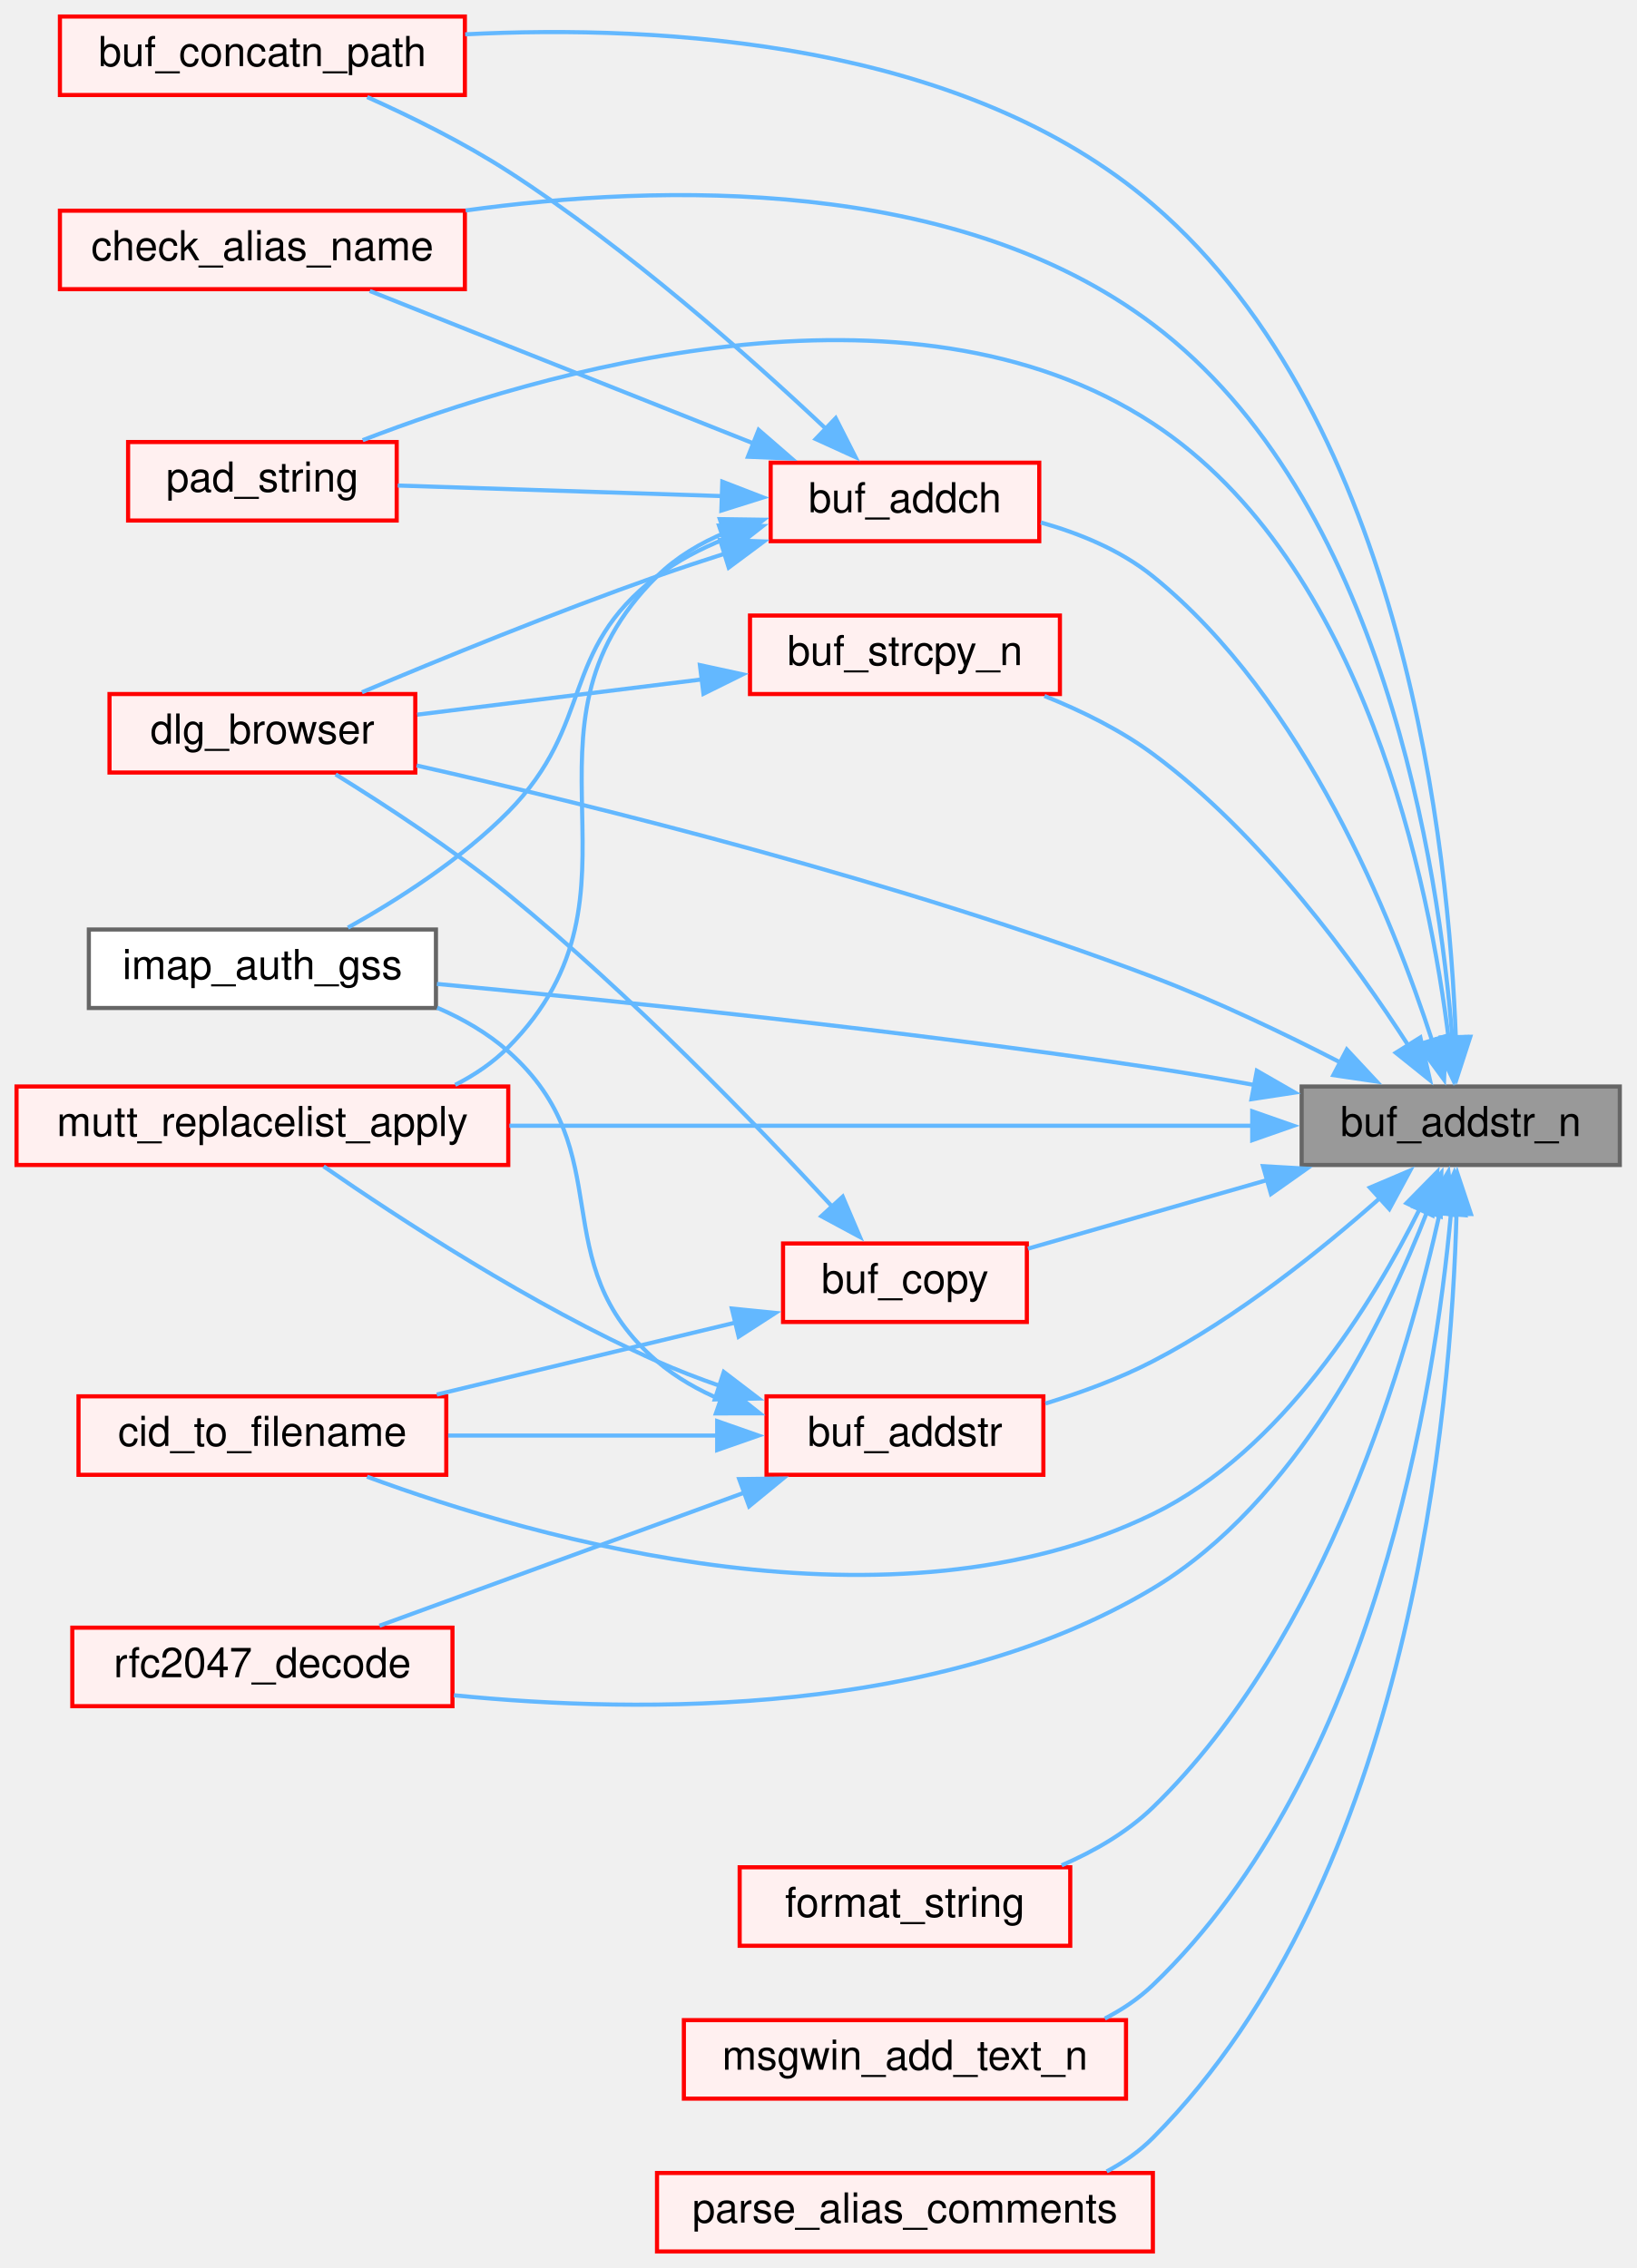
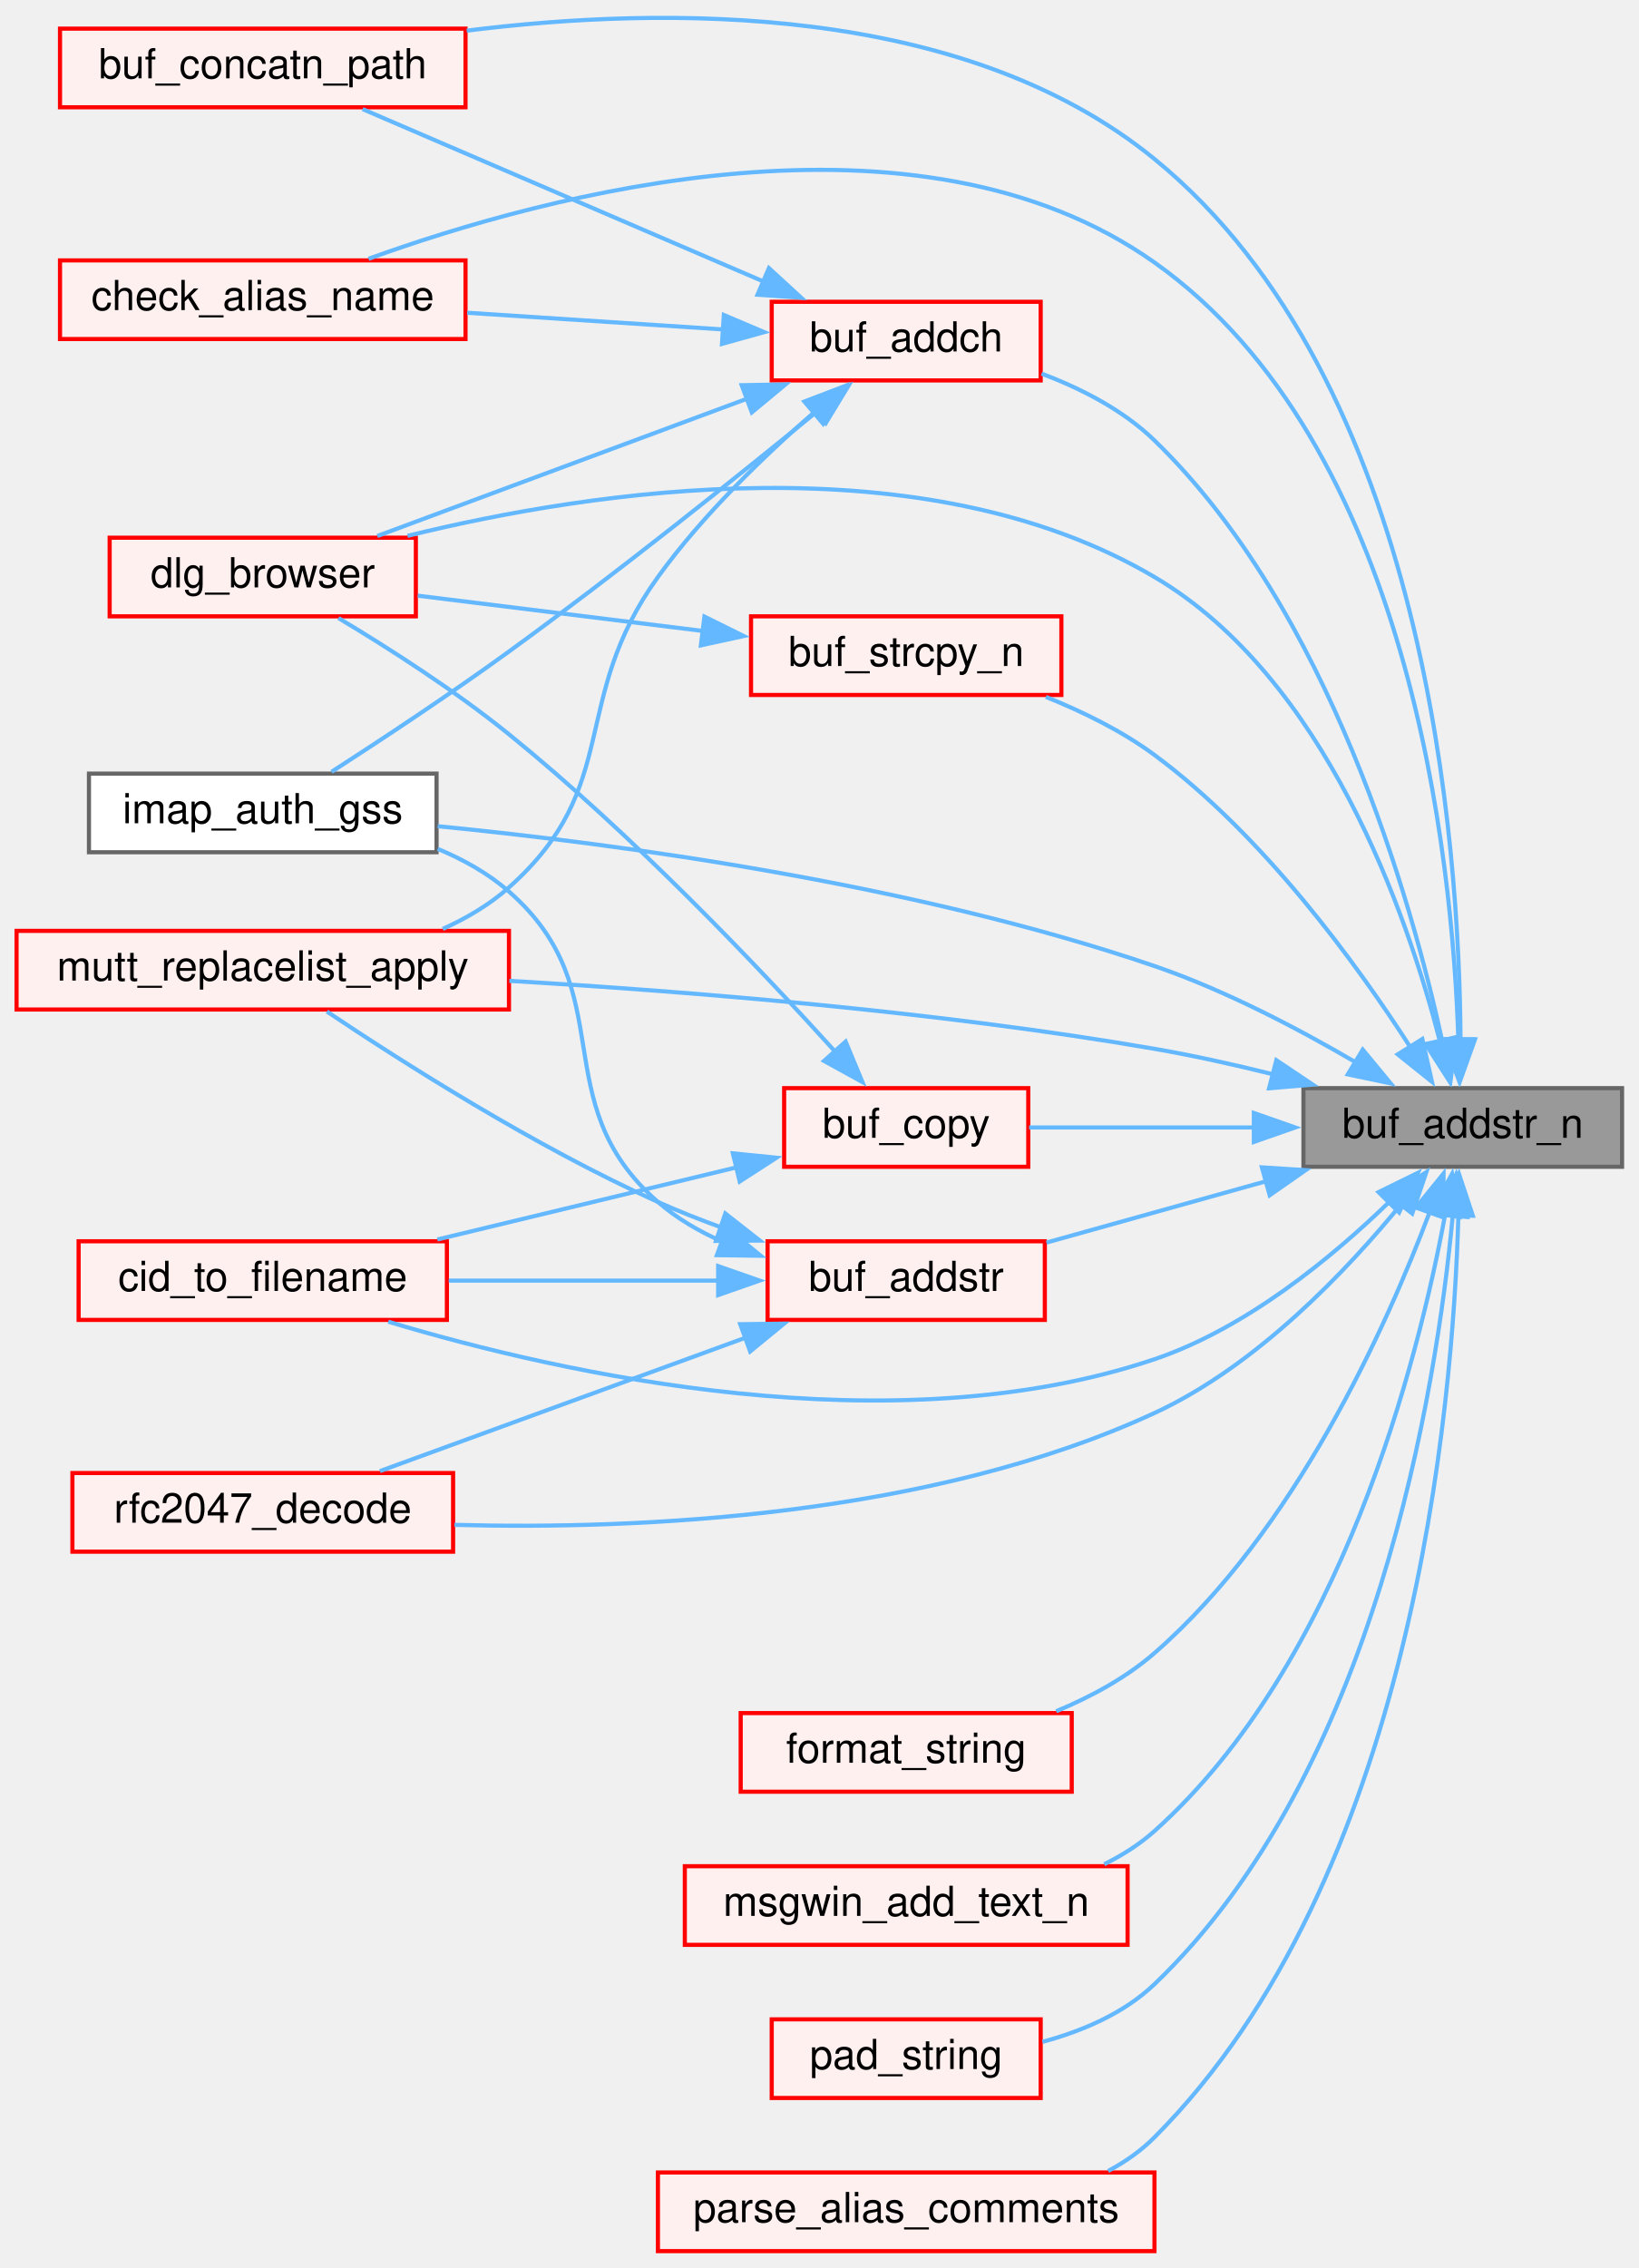
- <svg xmlns="http://www.w3.org/2000/svg" xmlns:xlink="http://www.w3.org/1999/xlink" width="396pt" height="549pt" viewBox="0.00 0.00 396.00 549.00">
-   <g id="graph0" class="graph" transform="scale(1 1) rotate(0) translate(4 545)">
+ <svg xmlns="http://www.w3.org/2000/svg" xmlns:xlink="http://www.w3.org/1999/xlink" width="396pt" height="548pt" viewBox="0.00 0.00 396.00 547.84">
+   <g id="graph0" class="graph" transform="scale(1 1) rotate(0) translate(4 543.84)">
    <g id="node1" class="node">
      <g id="a_node1">
        <a xlink:title="Add a string to a Buffer, expanding it if necessary.">
-           <polygon fill="#999999" stroke="#666666" points="388,-282 311,-282 311,-263 388,-263 388,-282" />
-           <text text-anchor="middle" x="349.5" y="-270" font-family="Helvetica,sans-Serif" font-size="10.00">buf_addstr_n</text>
+           <polygon fill="#999999" stroke="#666666" points="388,-281 311,-281 311,-262 388,-262 388,-281" />
+           <text text-anchor="middle" x="349.5" y="-269" font-family="Helvetica,sans-Serif" font-size="10.00">buf_addstr_n</text>
        </a>
      </g>
    </g>
    <g id="node2" class="node">
      <g id="a_node2">
        <a xlink:href="buffer_8c.html#a9765efbb7f2c32e46fb1cb271a02ba20" target="_top" xlink:title="Add a single character to a Buffer.">
-           <polygon fill="#fff0f0" stroke="red" points="247.5,-433 182.5,-433 182.5,-414 247.5,-414 247.5,-433" />
-           <text text-anchor="middle" x="215" y="-421" font-family="Helvetica,sans-Serif" font-size="10.00">buf_addch</text>
+           <polygon fill="#fff0f0" stroke="red" points="247.5,-471 182.5,-471 182.5,-452 247.5,-452 247.5,-471" />
+           <text text-anchor="middle" x="215" y="-459" font-family="Helvetica,sans-Serif" font-size="10.00">buf_addch</text>
        </a>
      </g>
    </g>
    <g id="edge1" class="edge">
-       <path fill="none" stroke="#63b8ff" d="M342.57,-293.11C333.09,-322.37 311.77,-375.71 275,-405.5 267.26,-411.77 257.36,-415.86 247.89,-418.53" />
-       <polygon fill="#63b8ff" stroke="#63b8ff" points="345.89,-294.21 345.47,-283.63 339.2,-292.16 345.89,-294.21" />
+       <path fill="none" stroke="#63b8ff" d="M344.58,-292.22C337.03,-326.78 317.31,-396.46 275,-437.5 267.46,-444.81 257.39,-450 247.71,-453.64" />
+       <polygon fill="#63b8ff" stroke="#63b8ff" points="347.96,-293.17 346.53,-282.67 341.1,-291.77 347.96,-293.17" />
    </g>
    <g id="node3" class="node">
      <g id="a_node3">
        <a xlink:href="buffer_8c.html#a790eb01e3d4134cf179573893840ab7c" target="_top" xlink:title="Join a directory name and a filename.">
-           <polygon fill="#fff0f0" stroke="red" points="108.5,-541 10.5,-541 10.5,-522 108.5,-522 108.5,-541" />
-           <text text-anchor="middle" x="59.5" y="-529" font-family="Helvetica,sans-Serif" font-size="10.00">buf_concatn_path</text>
-         </a>
-       </g>
-     </g>
-     <g id="edge13" class="edge">
-       <path fill="none" stroke="#63b8ff" d="M348.31,-293.9C346.67,-338.8 336.09,-443.06 275,-495.5 229.01,-534.97 156.38,-539.1 108.58,-536.69" />
-       <polygon fill="#63b8ff" stroke="#63b8ff" points="351.81,-294.03 348.54,-283.95 344.81,-293.87 351.81,-294.03" />
+           <polygon fill="#fff0f0" stroke="red" points="108.5,-537 10.5,-537 10.5,-518 108.5,-518 108.5,-537" />
+           <text text-anchor="middle" x="59.5" y="-525" font-family="Helvetica,sans-Serif" font-size="10.00">buf_concatn_path</text>
+         </a>
+       </g>
+     </g>
+     <g id="edge12" class="edge">
+       <path fill="none" stroke="#63b8ff" d="M348.96,-292.66C348.71,-339.44 340.9,-451.74 275,-505.5 228.59,-543.36 156.4,-542.49 108.79,-536.51" />
+       <polygon fill="#63b8ff" stroke="#63b8ff" points="352.46,-292.79 348.88,-282.82 345.46,-292.85 352.46,-292.79" />
    </g>
    <g id="node4" class="node">
      <g id="a_node4">
        <a xlink:href="alias_8c.html#a18372c1fbfd0cb8ed8f2ce72d4eeb066" target="_top" xlink:title="Sanity-check an alias name.">
-           <polygon fill="#fff0f0" stroke="red" points="108.5,-494 10.5,-494 10.5,-475 108.5,-475 108.5,-494" />
-           <text text-anchor="middle" x="59.5" y="-482" font-family="Helvetica,sans-Serif" font-size="10.00">check_alias_name</text>
-         </a>
-       </g>
-     </g>
-     <g id="edge19" class="edge">
-       <path fill="none" stroke="#63b8ff" d="M347.47,-293.72C344.23,-334.71 330.79,-424.43 275,-466.5 227.41,-502.39 155.86,-500.55 108.67,-494.05" />
-       <polygon fill="#63b8ff" stroke="#63b8ff" points="350.96,-293.96 348.11,-283.76 343.98,-293.51 350.96,-293.96" />
+           <polygon fill="#fff0f0" stroke="red" points="108.5,-481 10.5,-481 10.5,-462 108.5,-462 108.5,-481" />
+           <text text-anchor="middle" x="59.5" y="-469" font-family="Helvetica,sans-Serif" font-size="10.00">check_alias_name</text>
+         </a>
+       </g>
+     </g>
+     <g id="edge18" class="edge">
+       <path fill="none" stroke="#63b8ff" d="M348.44,-292.65C347.03,-336.46 336.86,-436.68 275,-480.5 217.52,-521.22 128,-496.91 85.07,-481.39" />
+       <polygon fill="#63b8ff" stroke="#63b8ff" points="351.94,-292.79 348.62,-282.73 344.94,-292.66 351.94,-292.79" />
    </g>
    <g id="node5" class="node">
      <g id="a_node5">
        <a xlink:href="group__gui__dlg.html#ga0772d3d88c6b65815188e5d56d1498fb" target="_top" xlink:title="Let the user select a file -.">
-           <polygon fill="#fff0f0" stroke="red" points="96.5,-377 22.5,-377 22.5,-358 96.5,-358 96.5,-377" />
-           <text text-anchor="middle" x="59.5" y="-365" font-family="Helvetica,sans-Serif" font-size="10.00">dlg_browser</text>
-         </a>
-       </g>
-     </g>
-     <g id="edge21" class="edge">
-       <path fill="none" stroke="#63b8ff" d="M320.42,-287.79C306.95,-294.73 290.41,-302.66 275,-308.5 213.96,-331.61 140.03,-349.92 96.83,-359.7" />
-       <polygon fill="#63b8ff" stroke="#63b8ff" points="321.93,-290.95 329.16,-283.2 318.68,-284.75 321.93,-290.95" />
+           <polygon fill="#fff0f0" stroke="red" points="96.5,-414 22.5,-414 22.5,-395 96.5,-395 96.5,-414" />
+           <text text-anchor="middle" x="59.5" y="-402" font-family="Helvetica,sans-Serif" font-size="10.00">dlg_browser</text>
+         </a>
+       </g>
+     </g>
+     <g id="edge20" class="edge">
+       <path fill="none" stroke="#63b8ff" d="M343.98,-292.33C336.04,-323.22 316.34,-380.11 275,-404.5 218.87,-437.61 139.24,-425.45 94.48,-414.44" />
+       <polygon fill="#63b8ff" stroke="#63b8ff" points="347.37,-293.21 346.27,-282.68 340.56,-291.6 347.37,-293.21" />
    </g>
    <g id="node6" class="node">
      <g id="a_node6">
        <a xlink:href="group__imap__authenticate.html#ga203bd1c72cb86256613c10cb0c8e1c82" target="_top" xlink:title="GSS Authentication support - Implements ImapAuth::authenticate() -.">
-           <polygon fill="white" stroke="#666666" points="101.5,-320 17.5,-320 17.5,-301 101.5,-301 101.5,-320" />
-           <text text-anchor="middle" x="59.5" y="-308" font-family="Helvetica,sans-Serif" font-size="10.00">imap_auth_gss</text>
-         </a>
-       </g>
-     </g>
-     <g id="edge23" class="edge">
-       <path fill="none" stroke="#63b8ff" d="M299.79,-282.32C291.53,-283.83 283.04,-285.29 275,-286.5 214.98,-295.56 145.02,-302.76 101.74,-306.83" />
-       <polygon fill="#63b8ff" stroke="#63b8ff" points="300.16,-285.81 309.34,-280.53 298.86,-278.93 300.16,-285.81" />
+           <polygon fill="white" stroke="#666666" points="101.5,-357 17.5,-357 17.5,-338 101.5,-338 101.5,-357" />
+           <text text-anchor="middle" x="59.5" y="-345" font-family="Helvetica,sans-Serif" font-size="10.00">imap_auth_gss</text>
+         </a>
+       </g>
+     </g>
+     <g id="edge22" class="edge">
+       <path fill="none" stroke="#63b8ff" d="M323.65,-287.23C309.81,-295.33 291.99,-304.69 275,-310.5 216.71,-330.42 145.69,-339.97 101.78,-344.29" />
+       <polygon fill="#63b8ff" stroke="#63b8ff" points="325.33,-290.31 332.08,-282.15 321.71,-284.32 325.33,-290.31" />
    </g>
    <g id="node7" class="node">
      <g id="a_node7">
        <a xlink:href="mutt_2regex_8c.html#a6e784023fdfd5e862afd7cbfa50a6129" target="_top" xlink:title="Apply replacements to a buffer.">
-           <polygon fill="#fff0f0" stroke="red" points="119,-282 0,-282 0,-263 119,-263 119,-282" />
-           <text text-anchor="middle" x="59.5" y="-270" font-family="Helvetica,sans-Serif" font-size="10.00">mutt_replacelist_apply</text>
-         </a>
-       </g>
-     </g>
-     <g id="edge25" class="edge">
-       <path fill="none" stroke="#63b8ff" d="M299.11,-272.5C249.25,-272.5 172.24,-272.5 119.27,-272.5" />
-       <polygon fill="#63b8ff" stroke="#63b8ff" points="299.04,-276 309.04,-272.5 299.04,-269 299.04,-276" />
+           <polygon fill="#fff0f0" stroke="red" points="119,-319 0,-319 0,-300 119,-300 119,-319" />
+           <text text-anchor="middle" x="59.5" y="-307" font-family="Helvetica,sans-Serif" font-size="10.00">mutt_replacelist_apply</text>
+         </a>
+       </g>
+     </g>
+     <g id="edge24" class="edge">
+       <path fill="none" stroke="#63b8ff" d="M303.59,-284.36C294.2,-286.69 284.33,-288.89 275,-290.5 222.68,-299.52 162.41,-304.38 119.1,-306.92" />
+       <polygon fill="#63b8ff" stroke="#63b8ff" points="304.45,-287.75 313.26,-281.85 302.7,-280.97 304.45,-287.75" />
    </g>
    <g id="node8" class="node">
      <g id="a_node8">
-         <a xlink:href="node__padding_8c.html#adf03190c24aac45dd6d962410889023a" target="_top" xlink:title="Pad a buffer with a character.">
-           <polygon fill="#fff0f0" stroke="red" points="92,-438 27,-438 27,-419 92,-419 92,-438" />
-           <text text-anchor="middle" x="59.5" y="-426" font-family="Helvetica,sans-Serif" font-size="10.00">pad_string</text>
-         </a>
-       </g>
-     </g>
-     <g id="edge26" class="edge">
-       <path fill="none" stroke="#63b8ff" d="M346.64,-293.08C342.04,-330.44 326.42,-408.71 275,-442.5 215.59,-481.54 125.82,-454.73 83.77,-438.45" />
-       <polygon fill="#63b8ff" stroke="#63b8ff" points="350.07,-293.92 347.66,-283.6 343.11,-293.17 350.07,-293.92" />
+         <a xlink:href="buffer_8c.html#a9924e74ddcb5280ab380e4627d1fba99" target="_top" xlink:title="Add a string to a Buffer.">
+           <polygon fill="#fff0f0" stroke="red" points="248.5,-244 181.5,-244 181.5,-225 248.5,-225 248.5,-244" />
+           <text text-anchor="middle" x="215" y="-232" font-family="Helvetica,sans-Serif" font-size="10.00">buf_addstr</text>
+         </a>
+       </g>
+     </g>
+     <g id="edge7" class="edge">
+       <path fill="none" stroke="#63b8ff" d="M302.34,-258.61C284.73,-253.69 265.01,-248.19 248.88,-243.68" />
+       <polygon fill="#63b8ff" stroke="#63b8ff" points="300.96,-261.86 311.53,-261.18 302.84,-255.12 300.96,-261.86" />
    </g>
    <g id="node9" class="node">
      <g id="a_node9">
-         <a xlink:href="buffer_8c.html#a9924e74ddcb5280ab380e4627d1fba99" target="_top" xlink:title="Add a string to a Buffer.">
-           <polygon fill="#fff0f0" stroke="red" points="248.5,-207 181.5,-207 181.5,-188 248.5,-188 248.5,-207" />
-           <text text-anchor="middle" x="215" y="-195" font-family="Helvetica,sans-Serif" font-size="10.00">buf_addstr</text>
-         </a>
-       </g>
-     </g>
-     <g id="edge8" class="edge">
-       <path fill="none" stroke="#63b8ff" d="M330.09,-255.12C315.96,-242.6 295.47,-226.1 275,-215.5 266.92,-211.31 257.7,-207.92 248.99,-205.26" />
-       <polygon fill="#63b8ff" stroke="#63b8ff" points="327.52,-257.52 337.27,-261.66 332.23,-252.34 327.52,-257.52" />
+         <a xlink:href="cid_8c.html#ad9ca67dad4234a2cd06f1ee2b8d0b2a4" target="_top" xlink:title="Replace Content-IDs with filenames.">
+           <polygon fill="#fff0f0" stroke="red" points="104,-244 15,-244 15,-225 104,-225 104,-244" />
+           <text text-anchor="middle" x="59.5" y="-232" font-family="Helvetica,sans-Serif" font-size="10.00">cid_to_filename</text>
+         </a>
+       </g>
+     </g>
+     <g id="edge19" class="edge">
+       <path fill="none" stroke="#63b8ff" d="M331.75,-253.52C317.98,-240.16 297.19,-222.99 275,-215.5 211.59,-194.1 131.99,-211.91 89.83,-224.57" />
+       <polygon fill="#63b8ff" stroke="#63b8ff" points="329.15,-255.87 338.66,-260.54 334.13,-250.96 329.15,-255.87" />
    </g>
    <g id="node10" class="node">
      <g id="a_node10">
-         <a xlink:href="cid_8c.html#ad9ca67dad4234a2cd06f1ee2b8d0b2a4" target="_top" xlink:title="Replace Content-IDs with filenames.">
-           <polygon fill="#fff0f0" stroke="red" points="104,-207 15,-207 15,-188 104,-188 104,-207" />
-           <text text-anchor="middle" x="59.5" y="-195" font-family="Helvetica,sans-Serif" font-size="10.00">cid_to_filename</text>
-         </a>
-       </g>
-     </g>
-     <g id="edge20" class="edge">
-       <path fill="none" stroke="#63b8ff" d="M339.61,-252.43C328.3,-229.69 306.38,-193.8 275,-178.5 211.99,-147.78 126.21,-172.25 84.82,-187.55" />
-       <polygon fill="#63b8ff" stroke="#63b8ff" points="336.36,-253.75 343.79,-261.3 342.69,-250.76 336.36,-253.75" />
+         <a xlink:href="rfc2047_8c.html#a89c57c82465740567f73641c9397d760" target="_top" xlink:title="Decode any RFC2047-encoded header fields.">
+           <polygon fill="#fff0f0" stroke="red" points="105.5,-188 13.5,-188 13.5,-169 105.5,-169 105.5,-188" />
+           <text text-anchor="middle" x="59.5" y="-176" font-family="Helvetica,sans-Serif" font-size="10.00">rfc2047_decode</text>
+         </a>
+       </g>
+     </g>
+     <g id="edge27" class="edge">
+       <path fill="none" stroke="#63b8ff" d="M334.83,-253.22C321.51,-236.91 299.71,-213.91 275,-202.5 220.74,-177.44 150.83,-174.29 105.83,-175.48" />
+       <polygon fill="#63b8ff" stroke="#63b8ff" points="331.79,-255.01 340.71,-260.72 337.29,-250.69 331.79,-255.01" />
    </g>
    <g id="node11" class="node">
      <g id="a_node11">
-         <a xlink:href="rfc2047_8c.html#a89c57c82465740567f73641c9397d760" target="_top" xlink:title="Decode any RFC2047-encoded header fields.">
-           <polygon fill="#fff0f0" stroke="red" points="105.5,-151 13.5,-151 13.5,-132 105.5,-132 105.5,-151" />
-           <text text-anchor="middle" x="59.5" y="-139" font-family="Helvetica,sans-Serif" font-size="10.00">rfc2047_decode</text>
-         </a>
-       </g>
-     </g>
-     <g id="edge28" class="edge">
-       <path fill="none" stroke="#63b8ff" d="M341.45,-251.92C331.28,-225.71 309.79,-181.31 275,-160.5 223.35,-129.6 151.83,-130.05 105.85,-134.64" />
-       <polygon fill="#63b8ff" stroke="#63b8ff" points="338.09,-252.93 344.81,-261.11 344.66,-250.52 338.09,-252.93" />
+         <a xlink:href="buffer_8c.html#ad68834195d667b0932da5133a5402d70" target="_top" xlink:title="Copy a Buffer's contents to another Buffer.">
+           <polygon fill="#fff0f0" stroke="red" points="244.5,-281 185.5,-281 185.5,-262 244.5,-262 244.5,-281" />
+           <text text-anchor="middle" x="215" y="-269" font-family="Helvetica,sans-Serif" font-size="10.00">buf_copy</text>
+         </a>
+       </g>
+     </g>
+     <g id="edge13" class="edge">
+       <path fill="none" stroke="#63b8ff" d="M299.11,-271.5C280.77,-271.5 260.59,-271.5 244.71,-271.5" />
+       <polygon fill="#63b8ff" stroke="#63b8ff" points="299.02,-275 309.02,-271.5 299.02,-268 299.02,-275" />
    </g>
    <g id="node12" class="node">
      <g id="a_node12">
-         <a xlink:href="buffer_8c.html#ad68834195d667b0932da5133a5402d70" target="_top" xlink:title="Copy a Buffer's contents to another Buffer.">
-           <polygon fill="#fff0f0" stroke="red" points="244.5,-244 185.5,-244 185.5,-225 244.5,-225 244.5,-244" />
-           <text text-anchor="middle" x="215" y="-232" font-family="Helvetica,sans-Serif" font-size="10.00">buf_copy</text>
-         </a>
-       </g>
-     </g>
-     <g id="edge14" class="edge">
-       <path fill="none" stroke="#63b8ff" d="M302.71,-259.37C283.48,-253.85 261.69,-247.6 244.77,-242.75" />
-       <polygon fill="#63b8ff" stroke="#63b8ff" points="301.65,-262.71 312.23,-262.1 303.58,-255.98 301.65,-262.71" />
+         <a xlink:href="buffer_8c.html#a734136197aa74f67d18a150aca77d2ac" target="_top" xlink:title="Copy a string into a Buffer.">
+           <polygon fill="#fff0f0" stroke="red" points="252.5,-395 177.5,-395 177.5,-376 252.5,-376 252.5,-395" />
+           <text text-anchor="middle" x="215" y="-383" font-family="Helvetica,sans-Serif" font-size="10.00">buf_strcpy_n</text>
+         </a>
+       </g>
+     </g>
+     <g id="edge16" class="edge">
+       <path fill="none" stroke="#63b8ff" d="M336.86,-290.86C323.95,-310.91 301.41,-341.99 275,-361.5 267.17,-367.28 257.75,-371.92 248.76,-375.53" />
+       <polygon fill="#63b8ff" stroke="#63b8ff" points="339.73,-292.87 342.06,-282.53 333.79,-289.16 339.73,-292.87" />
    </g>
    <g id="node13" class="node">
      <g id="a_node13">
-         <a xlink:href="buffer_8c.html#a734136197aa74f67d18a150aca77d2ac" target="_top" xlink:title="Copy a string into a Buffer.">
-           <polygon fill="#fff0f0" stroke="red" points="252.5,-396 177.5,-396 177.5,-377 252.5,-377 252.5,-396" />
-           <text text-anchor="middle" x="215" y="-384" font-family="Helvetica,sans-Serif" font-size="10.00">buf_strcpy_n</text>
-         </a>
-       </g>
-     </g>
-     <g id="edge17" class="edge">
-       <path fill="none" stroke="#63b8ff" d="M336.86,-291.86C323.95,-311.91 301.41,-342.99 275,-362.5 267.17,-368.28 257.75,-372.92 248.76,-376.53" />
-       <polygon fill="#63b8ff" stroke="#63b8ff" points="339.73,-293.87 342.06,-283.53 333.79,-290.16 339.73,-293.87" />
+         <a xlink:href="format_8c.html#a3dbbcf9e5e2e90ae39dd5571f34ebd17" target="_top" xlink:title="Format a string, like snprintf()">
+           <polygon fill="#fff0f0" stroke="red" points="255,-130 175,-130 175,-111 255,-111 255,-130" />
+           <text text-anchor="middle" x="215" y="-118" font-family="Helvetica,sans-Serif" font-size="10.00">format_string</text>
+         </a>
+       </g>
+     </g>
+     <g id="edge21" class="edge">
+       <path fill="none" stroke="#63b8ff" d="M341.51,-251.06C331.09,-223.39 308.98,-174.08 275,-144.5 268.16,-138.55 259.65,-133.94 251.24,-130.44" />
+       <polygon fill="#63b8ff" stroke="#63b8ff" points="338.18,-252.14 344.86,-260.37 344.76,-249.77 338.18,-252.14" />
    </g>
    <g id="node14" class="node">
      <g id="a_node14">
-         <a xlink:href="format_8c.html#a3dbbcf9e5e2e90ae39dd5571f34ebd17" target="_top" xlink:title="Format a string, like snprintf()">
-           <polygon fill="#fff0f0" stroke="red" points="255,-93 175,-93 175,-74 255,-74 255,-93" />
-           <text text-anchor="middle" x="215" y="-81" font-family="Helvetica,sans-Serif" font-size="10.00">format_string</text>
-         </a>
-       </g>
-     </g>
-     <g id="edge22" class="edge">
-       <path fill="none" stroke="#63b8ff" d="M344.55,-251.91C336.94,-217.55 317.15,-148.29 275,-107.5 268.8,-101.5 260.9,-96.93 252.92,-93.47" />
-       <polygon fill="#63b8ff" stroke="#63b8ff" points="341.06,-252.3 346.51,-261.39 347.91,-250.88 341.06,-252.3" />
+         <a xlink:href="msgwin_8c.html#aa8ac670a15b90c79e01e89448e0b0f5e" target="_top" xlink:title="Add some text to the Message Window.">
+           <polygon fill="#fff0f0" stroke="red" points="268.5,-93 161.5,-93 161.5,-74 268.5,-74 268.5,-93" />
+           <text text-anchor="middle" x="215" y="-81" font-family="Helvetica,sans-Serif" font-size="10.00">msgwin_add_text_n</text>
+         </a>
+       </g>
+     </g>
+     <g id="edge23" class="edge">
+       <path fill="none" stroke="#63b8ff" d="M345.32,-250.84C338.73,-215.16 320.25,-141.95 275,-101.5 271.41,-98.29 267.25,-95.65 262.85,-93.48" />
+       <polygon fill="#63b8ff" stroke="#63b8ff" points="341.8,-251.01 346.92,-260.29 348.7,-249.84 341.8,-251.01" />
    </g>
    <g id="node15" class="node">
      <g id="a_node15">
-         <a xlink:href="msgwin_8c.html#aa8ac670a15b90c79e01e89448e0b0f5e" target="_top" xlink:title="Add some text to the Message Window.">
-           <polygon fill="#fff0f0" stroke="red" points="268.5,-56 161.5,-56 161.5,-37 268.5,-37 268.5,-56" />
-           <text text-anchor="middle" x="215" y="-44" font-family="Helvetica,sans-Serif" font-size="10.00">msgwin_add_text_n</text>
-         </a>
-       </g>
-     </g>
-     <g id="edge24" class="edge">
-       <path fill="none" stroke="#63b8ff" d="M347.12,-251.12C343.27,-209.24 328.79,-115.99 275,-64.5 271.6,-61.24 267.62,-58.57 263.37,-56.38" />
-       <polygon fill="#63b8ff" stroke="#63b8ff" points="343.63,-251.38 347.91,-261.08 350.61,-250.83 343.63,-251.38" />
+         <a xlink:href="node__padding_8c.html#adf03190c24aac45dd6d962410889023a" target="_top" xlink:title="Pad a buffer with a character.">
+           <polygon fill="#fff0f0" stroke="red" points="247.5,-56 182.5,-56 182.5,-37 247.5,-37 247.5,-56" />
+           <text text-anchor="middle" x="215" y="-44" font-family="Helvetica,sans-Serif" font-size="10.00">pad_string</text>
+         </a>
+       </g>
+     </g>
+     <g id="edge25" class="edge">
+       <path fill="none" stroke="#63b8ff" d="M347.09,-250.23C343.18,-208.54 328.6,-115.73 275,-64.5 267.65,-57.47 257.62,-53.18 247.93,-50.56" />
+       <polygon fill="#63b8ff" stroke="#63b8ff" points="343.6,-250.44 347.89,-260.12 350.57,-249.87 343.6,-250.44" />
    </g>
    <g id="node16" class="node">
      <g id="a_node16">
        <a xlink:href="alias_2commands_8c.html#a616800c2b79940c2020ad49e9f2657ce" target="_top" xlink:title="Parse the alias/query comment field.">
          <polygon fill="#fff0f0" stroke="red" points="275,-19 155,-19 155,0 275,0 275,-19" />
          <text text-anchor="middle" x="215" y="-7" font-family="Helvetica,sans-Serif" font-size="10.00">parse_alias_comments</text>
        </a>
      </g>
    </g>
-     <g id="edge27" class="edge">
-       <path fill="none" stroke="#63b8ff" d="M348.48,-251.3C347.25,-204.26 337.57,-90.36 275,-27.5 271.75,-24.24 267.93,-21.56 263.82,-19.37" />
-       <polygon fill="#63b8ff" stroke="#63b8ff" points="344.98,-251.23 348.62,-261.18 351.97,-251.13 344.98,-251.23" />
+     <g id="edge26" class="edge">
+       <path fill="none" stroke="#63b8ff" d="M348.45,-250.38C347.16,-203.53 337.37,-90.09 275,-27.5 271.75,-24.24 267.93,-21.56 263.81,-19.37" />
+       <polygon fill="#63b8ff" stroke="#63b8ff" points="344.95,-250.28 348.6,-260.22 351.94,-250.17 344.95,-250.28" />
    </g>
    <g id="edge2" class="edge">
-       <path fill="none" stroke="#63b8ff" d="M195.87,-441.21C177.52,-458.51 147.83,-484.89 119,-503.5 108.31,-510.4 95.66,-516.66 84.86,-521.51" />
-       <polygon fill="#63b8ff" stroke="#63b8ff" points="198.24,-443.78 203.04,-434.34 193.4,-438.73 198.24,-443.78" />
+       <path fill="none" stroke="#63b8ff" d="M180.46,-475.92C151.14,-488.53 109.36,-506.49 83.64,-517.55" />
+       <polygon fill="#63b8ff" stroke="#63b8ff" points="181.82,-479.14 189.63,-471.98 179.06,-472.71 181.82,-479.14" />
    </g>
    <g id="edge3" class="edge">
-       <path fill="none" stroke="#63b8ff" d="M178.66,-437.54C150.16,-448.87 110.8,-464.51 85.49,-474.57" />
-       <polygon fill="#63b8ff" stroke="#63b8ff" points="179.59,-440.94 187.59,-434 177,-434.44 179.59,-440.94" />
+       <path fill="none" stroke="#63b8ff" d="M170.72,-464.32C151.46,-465.57 128.72,-467.06 108.9,-468.35" />
+       <polygon fill="#63b8ff" stroke="#63b8ff" points="170.93,-467.81 180.68,-463.67 170.48,-460.83 170.93,-467.81" />
    </g>
    <g id="edge4" class="edge">
-       <path fill="none" stroke="#63b8ff" d="M171.64,-411.06C166.02,-409.27 160.35,-407.39 155,-405.5 130.32,-396.79 102.59,-385.45 83.59,-377.43" />
-       <polygon fill="#63b8ff" stroke="#63b8ff" points="170.26,-414.3 180.85,-413.93 172.35,-407.61 170.26,-414.3" />
+       <path fill="none" stroke="#63b8ff" d="M176.79,-447.68C149.1,-437.4 111.97,-423.61 87.19,-414.41" />
+       <polygon fill="#63b8ff" stroke="#63b8ff" points="175.25,-450.84 185.84,-451.04 177.69,-444.28 175.25,-450.84" />
    </g>
    <g id="edge5" class="edge">
-       <path fill="none" stroke="#63b8ff" d="M171.42,-414.55C165.57,-412.2 159.9,-409.24 155,-405.5 131.18,-387.32 140.05,-369.82 119,-348.5 107.68,-337.04 92.34,-327.23 80.2,-320.45" />
-       <polygon fill="#63b8ff" stroke="#63b8ff" points="170,-417.77 180.59,-417.67 172.25,-411.14 170,-417.77" />
+       <path fill="none" stroke="#63b8ff" d="M193.55,-444.58C174.56,-429.05 145.33,-405.62 119,-386.5 104.78,-376.17 88.05,-365.12 76.13,-357.43" />
+       <polygon fill="#63b8ff" stroke="#63b8ff" points="191.12,-447.11 201.07,-450.75 195.57,-441.7 191.12,-447.11" />
    </g>
    <g id="edge6" class="edge">
-       <path fill="none" stroke="#63b8ff" d="M171.68,-416.14C165.52,-413.58 159.68,-410.13 155,-405.5 117.25,-368.11 156.42,-329.22 119,-291.5 115.32,-287.79 110.9,-284.8 106.16,-282.39" />
-       <polygon fill="#63b8ff" stroke="#63b8ff" points="170.2,-419.34 180.79,-419.19 172.42,-412.7 170.2,-419.34" />
-     </g>
-     <g id="edge7" class="edge">
-       <path fill="none" stroke="#63b8ff" d="M170.83,-424.91C145.87,-425.72 115,-426.72 92.26,-427.47" />
-       <polygon fill="#63b8ff" stroke="#63b8ff" points="170.8,-428.41 180.68,-424.59 170.57,-421.41 170.8,-428.41" />
+       <path fill="none" stroke="#63b8ff" d="M192.81,-444.36C180.67,-433.78 165.76,-419.41 155,-404.5 133.36,-374.52 146.64,-354.06 119,-329.5 114.35,-325.37 108.8,-322.08 103,-319.47" />
+       <polygon fill="#63b8ff" stroke="#63b8ff" points="190.39,-446.89 200.28,-450.68 194.91,-441.55 190.39,-446.89" />
+     </g>
+     <g id="edge9" class="edge">
+       <path fill="none" stroke="#63b8ff" d="M170.81,-243.8C165.09,-246.3 159.61,-249.48 155,-253.5 127.14,-277.81 146.83,-304.16 119,-328.5 114.02,-332.86 108.02,-336.22 101.78,-338.81" />
+       <polygon fill="#63b8ff" stroke="#63b8ff" points="171.65,-247.22 179.84,-240.5 169.25,-240.65 171.65,-247.22" />
    </g>
    <g id="edge10" class="edge">
-       <path fill="none" stroke="#63b8ff" d="M170.83,-206.03C165.1,-208.44 159.62,-211.53 155,-215.5 126.95,-239.59 146.64,-265.94 119,-290.5 114.02,-294.92 108.03,-298.37 101.8,-301.07" />
-       <polygon fill="#63b8ff" stroke="#63b8ff" points="171.56,-209.48 179.85,-202.88 169.25,-202.87 171.56,-209.48" />
+       <path fill="none" stroke="#63b8ff" d="M170.36,-247.33C165.12,-249.23 159.89,-251.3 155,-253.5 125.27,-266.89 93.09,-287.38 75,-299.51" />
+       <polygon fill="#63b8ff" stroke="#63b8ff" points="171.29,-250.71 179.62,-244.17 169.02,-244.09 171.29,-250.71" />
+     </g>
+     <g id="edge8" class="edge">
+       <path fill="none" stroke="#63b8ff" d="M169.8,-234.5C149.27,-234.5 124.94,-234.5 104.45,-234.5" />
+       <polygon fill="#63b8ff" stroke="#63b8ff" points="169.56,-238 179.56,-234.5 169.56,-231 169.56,-238" />
    </g>
    <g id="edge11" class="edge">
-       <path fill="none" stroke="#63b8ff" d="M170.33,-209.49C165.1,-211.31 159.88,-213.32 155,-215.5 124.73,-229 92.21,-250.28 74.31,-262.67" />
-       <polygon fill="#63b8ff" stroke="#63b8ff" points="171.16,-212.9 179.58,-206.47 168.98,-206.25 171.16,-212.9" />
-     </g>
-     <g id="edge9" class="edge">
-       <path fill="none" stroke="#63b8ff" d="M169.8,-197.5C149.27,-197.5 124.94,-197.5 104.45,-197.5" />
-       <polygon fill="#63b8ff" stroke="#63b8ff" points="169.56,-201 179.56,-197.5 169.56,-194 169.56,-201" />
-     </g>
-     <g id="edge12" class="edge">
-       <path fill="none" stroke="#63b8ff" d="M176.16,-183.7C148.78,-173.71 112.42,-160.44 87.83,-151.47" />
-       <polygon fill="#63b8ff" stroke="#63b8ff" points="174.89,-186.96 185.49,-187.1 177.29,-180.38 174.89,-186.96" />
-     </g>
-     <g id="edge16" class="edge">
-       <path fill="none" stroke="#63b8ff" d="M197.44,-252.87C179.19,-272.63 148.49,-304.45 119,-328.5 105.66,-339.38 89.27,-350.1 77.23,-357.54" />
-       <polygon fill="#63b8ff" stroke="#63b8ff" points="199.94,-255.33 204.1,-245.58 194.77,-250.6 199.94,-255.33" />
+       <path fill="none" stroke="#63b8ff" d="M176.16,-220.7C148.78,-210.71 112.42,-197.44 87.83,-188.47" />
+       <polygon fill="#63b8ff" stroke="#63b8ff" points="174.89,-223.96 185.49,-224.1 177.29,-217.38 174.89,-223.96" />
    </g>
    <g id="edge15" class="edge">
-       <path fill="none" stroke="#63b8ff" d="M174.04,-224.87C151.79,-219.51 124.14,-212.84 101.7,-207.43" />
-       <polygon fill="#63b8ff" stroke="#63b8ff" points="173.11,-228.25 183.66,-227.19 174.76,-221.44 173.11,-228.25" />
-     </g>
-     <g id="edge18" class="edge">
-       <path fill="none" stroke="#63b8ff" d="M165.97,-380.55C143.68,-377.8 117.61,-374.57 96.97,-372.01" />
-       <polygon fill="#63b8ff" stroke="#63b8ff" points="165.38,-384.01 175.73,-381.76 166.24,-377.06 165.38,-384.01" />
+       <path fill="none" stroke="#63b8ff" d="M197.82,-289.84C179.69,-309.86 148.89,-342.3 119,-366.5 105.92,-377.09 89.8,-387.39 77.79,-394.58" />
+       <polygon fill="#63b8ff" stroke="#63b8ff" points="200.36,-292.25 204.42,-282.47 195.14,-287.58 200.36,-292.25" />
+     </g>
+     <g id="edge14" class="edge">
+       <path fill="none" stroke="#63b8ff" d="M174.04,-261.87C151.79,-256.51 124.14,-249.84 101.7,-244.43" />
+       <polygon fill="#63b8ff" stroke="#63b8ff" points="173.11,-265.25 183.66,-264.19 174.76,-258.44 173.11,-265.25" />
+     </g>
+     <g id="edge17" class="edge">
+       <path fill="none" stroke="#63b8ff" d="M165.97,-391.45C143.68,-394.2 117.61,-397.43 96.97,-399.99" />
+       <polygon fill="#63b8ff" stroke="#63b8ff" points="166.24,-394.94 175.73,-390.24 165.38,-387.99 166.24,-394.94" />
    </g>
  </g>
</svg>
